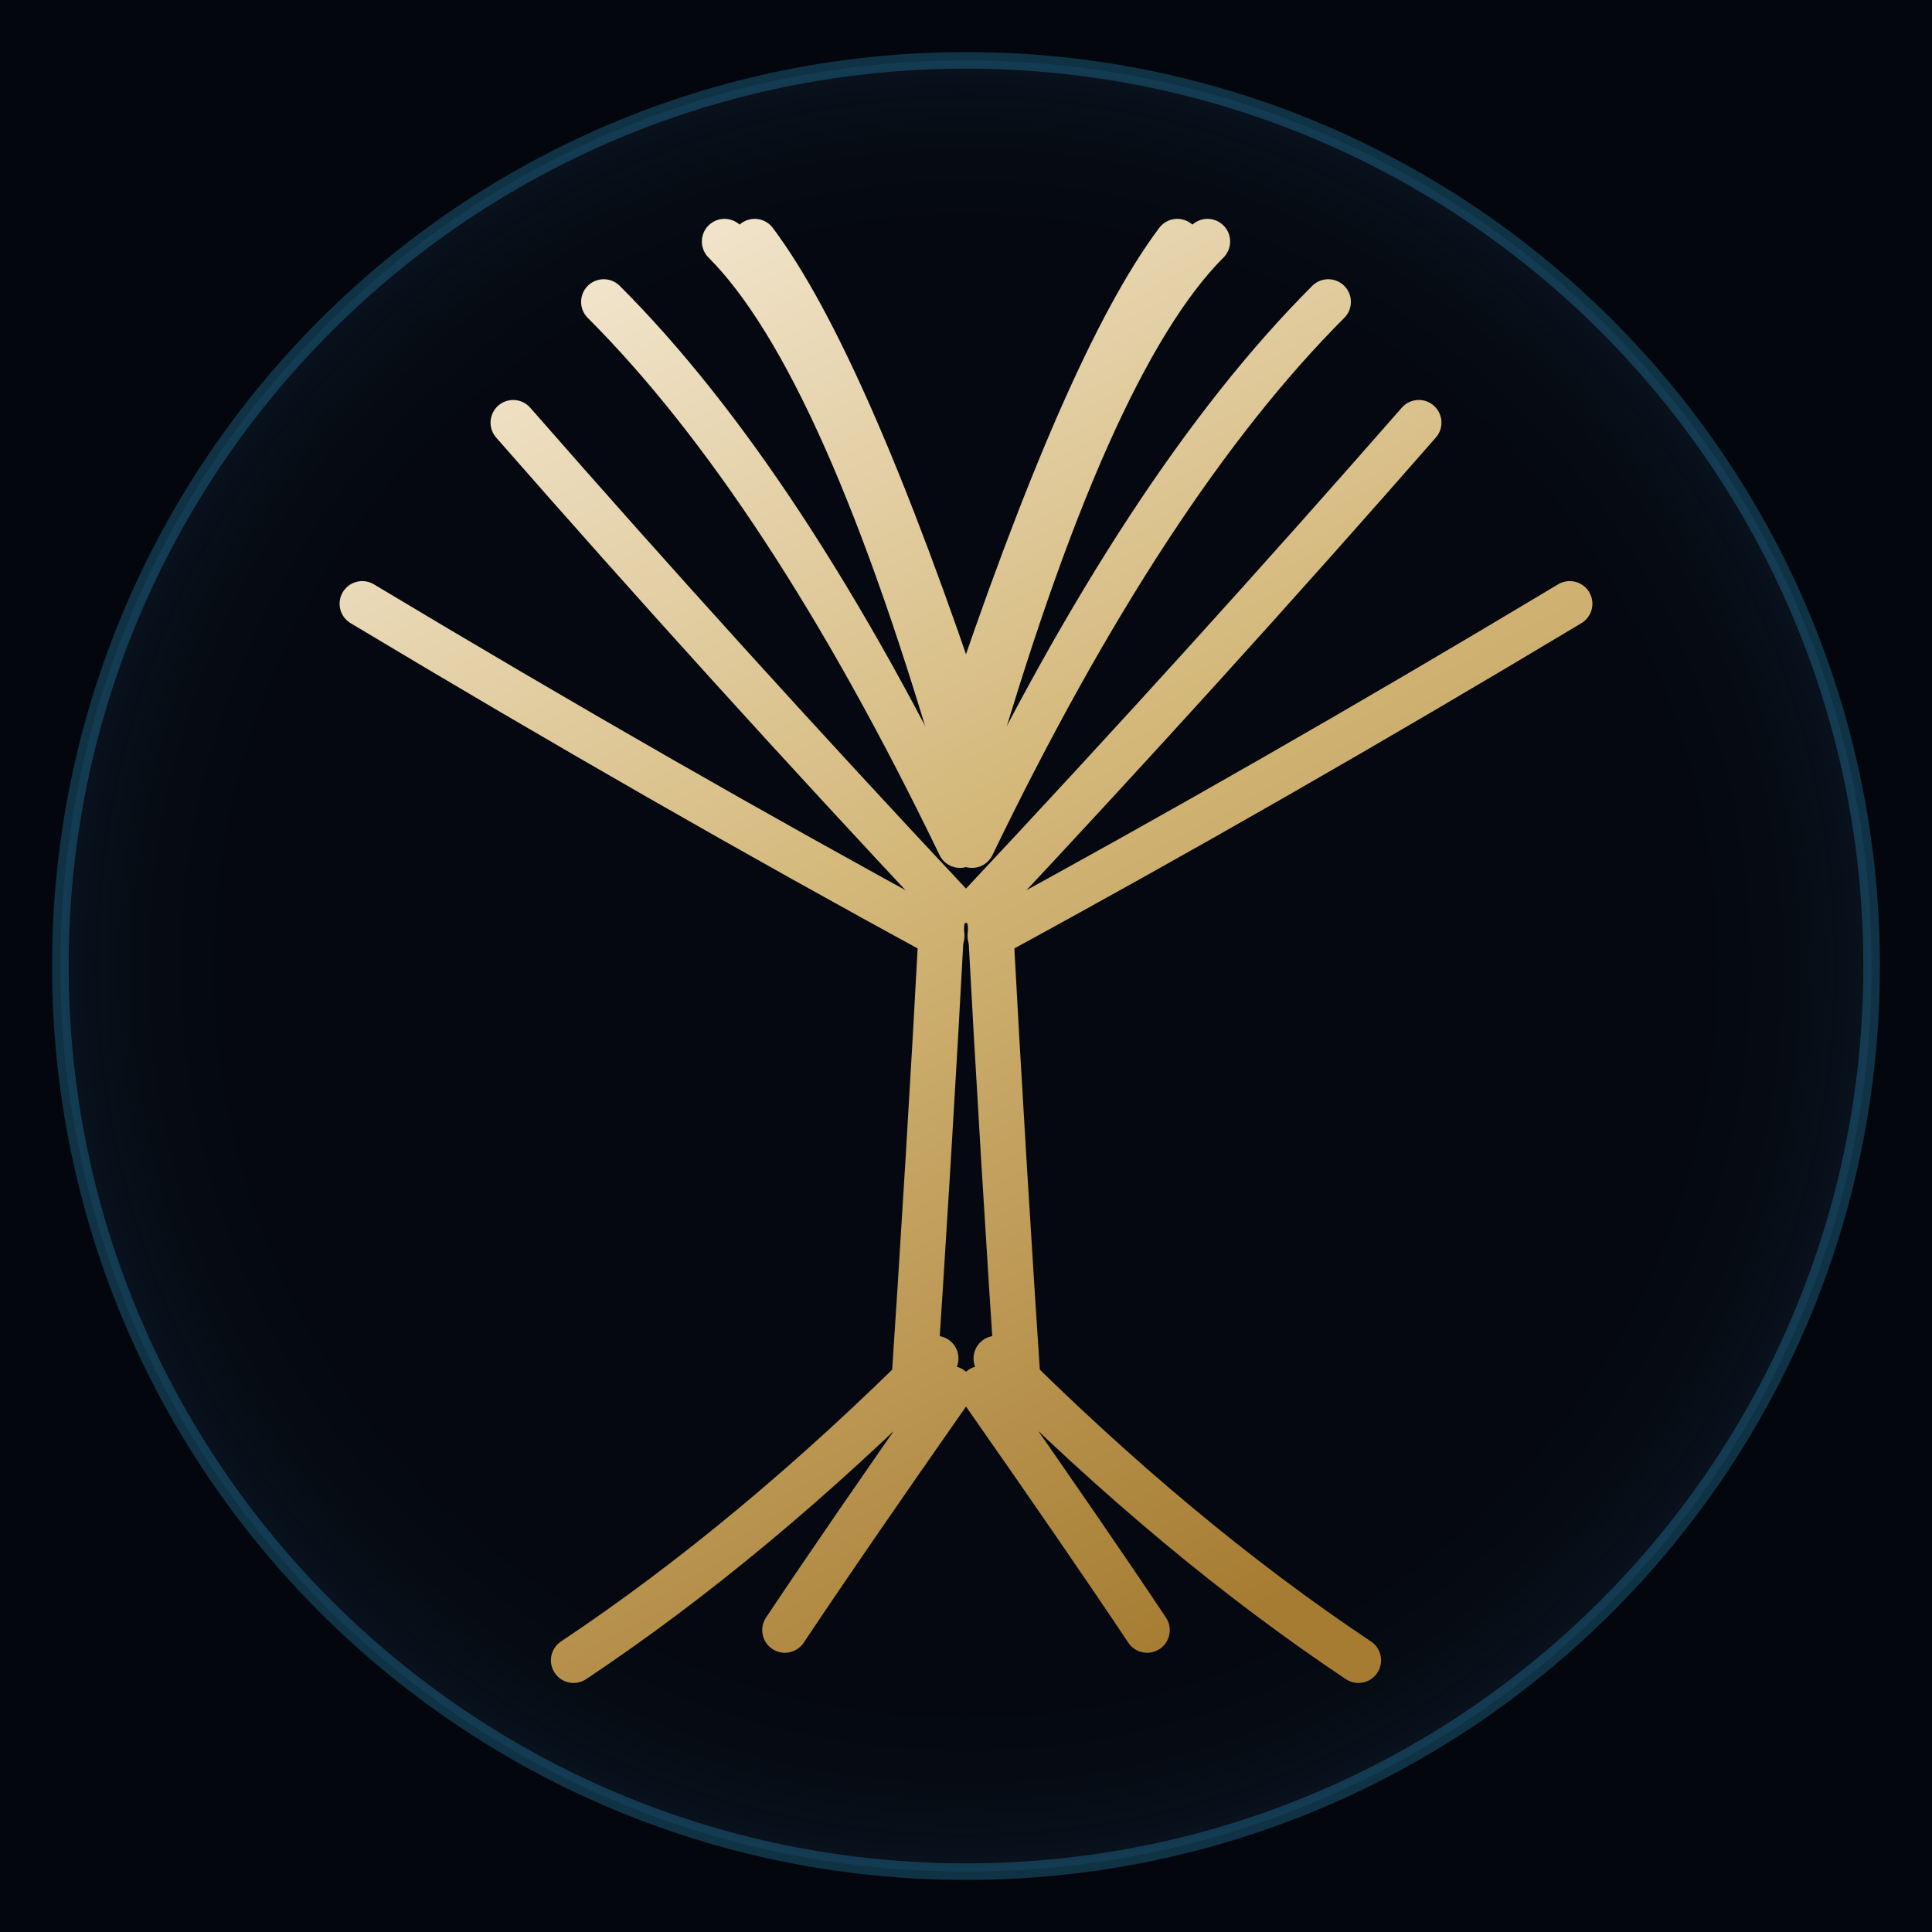
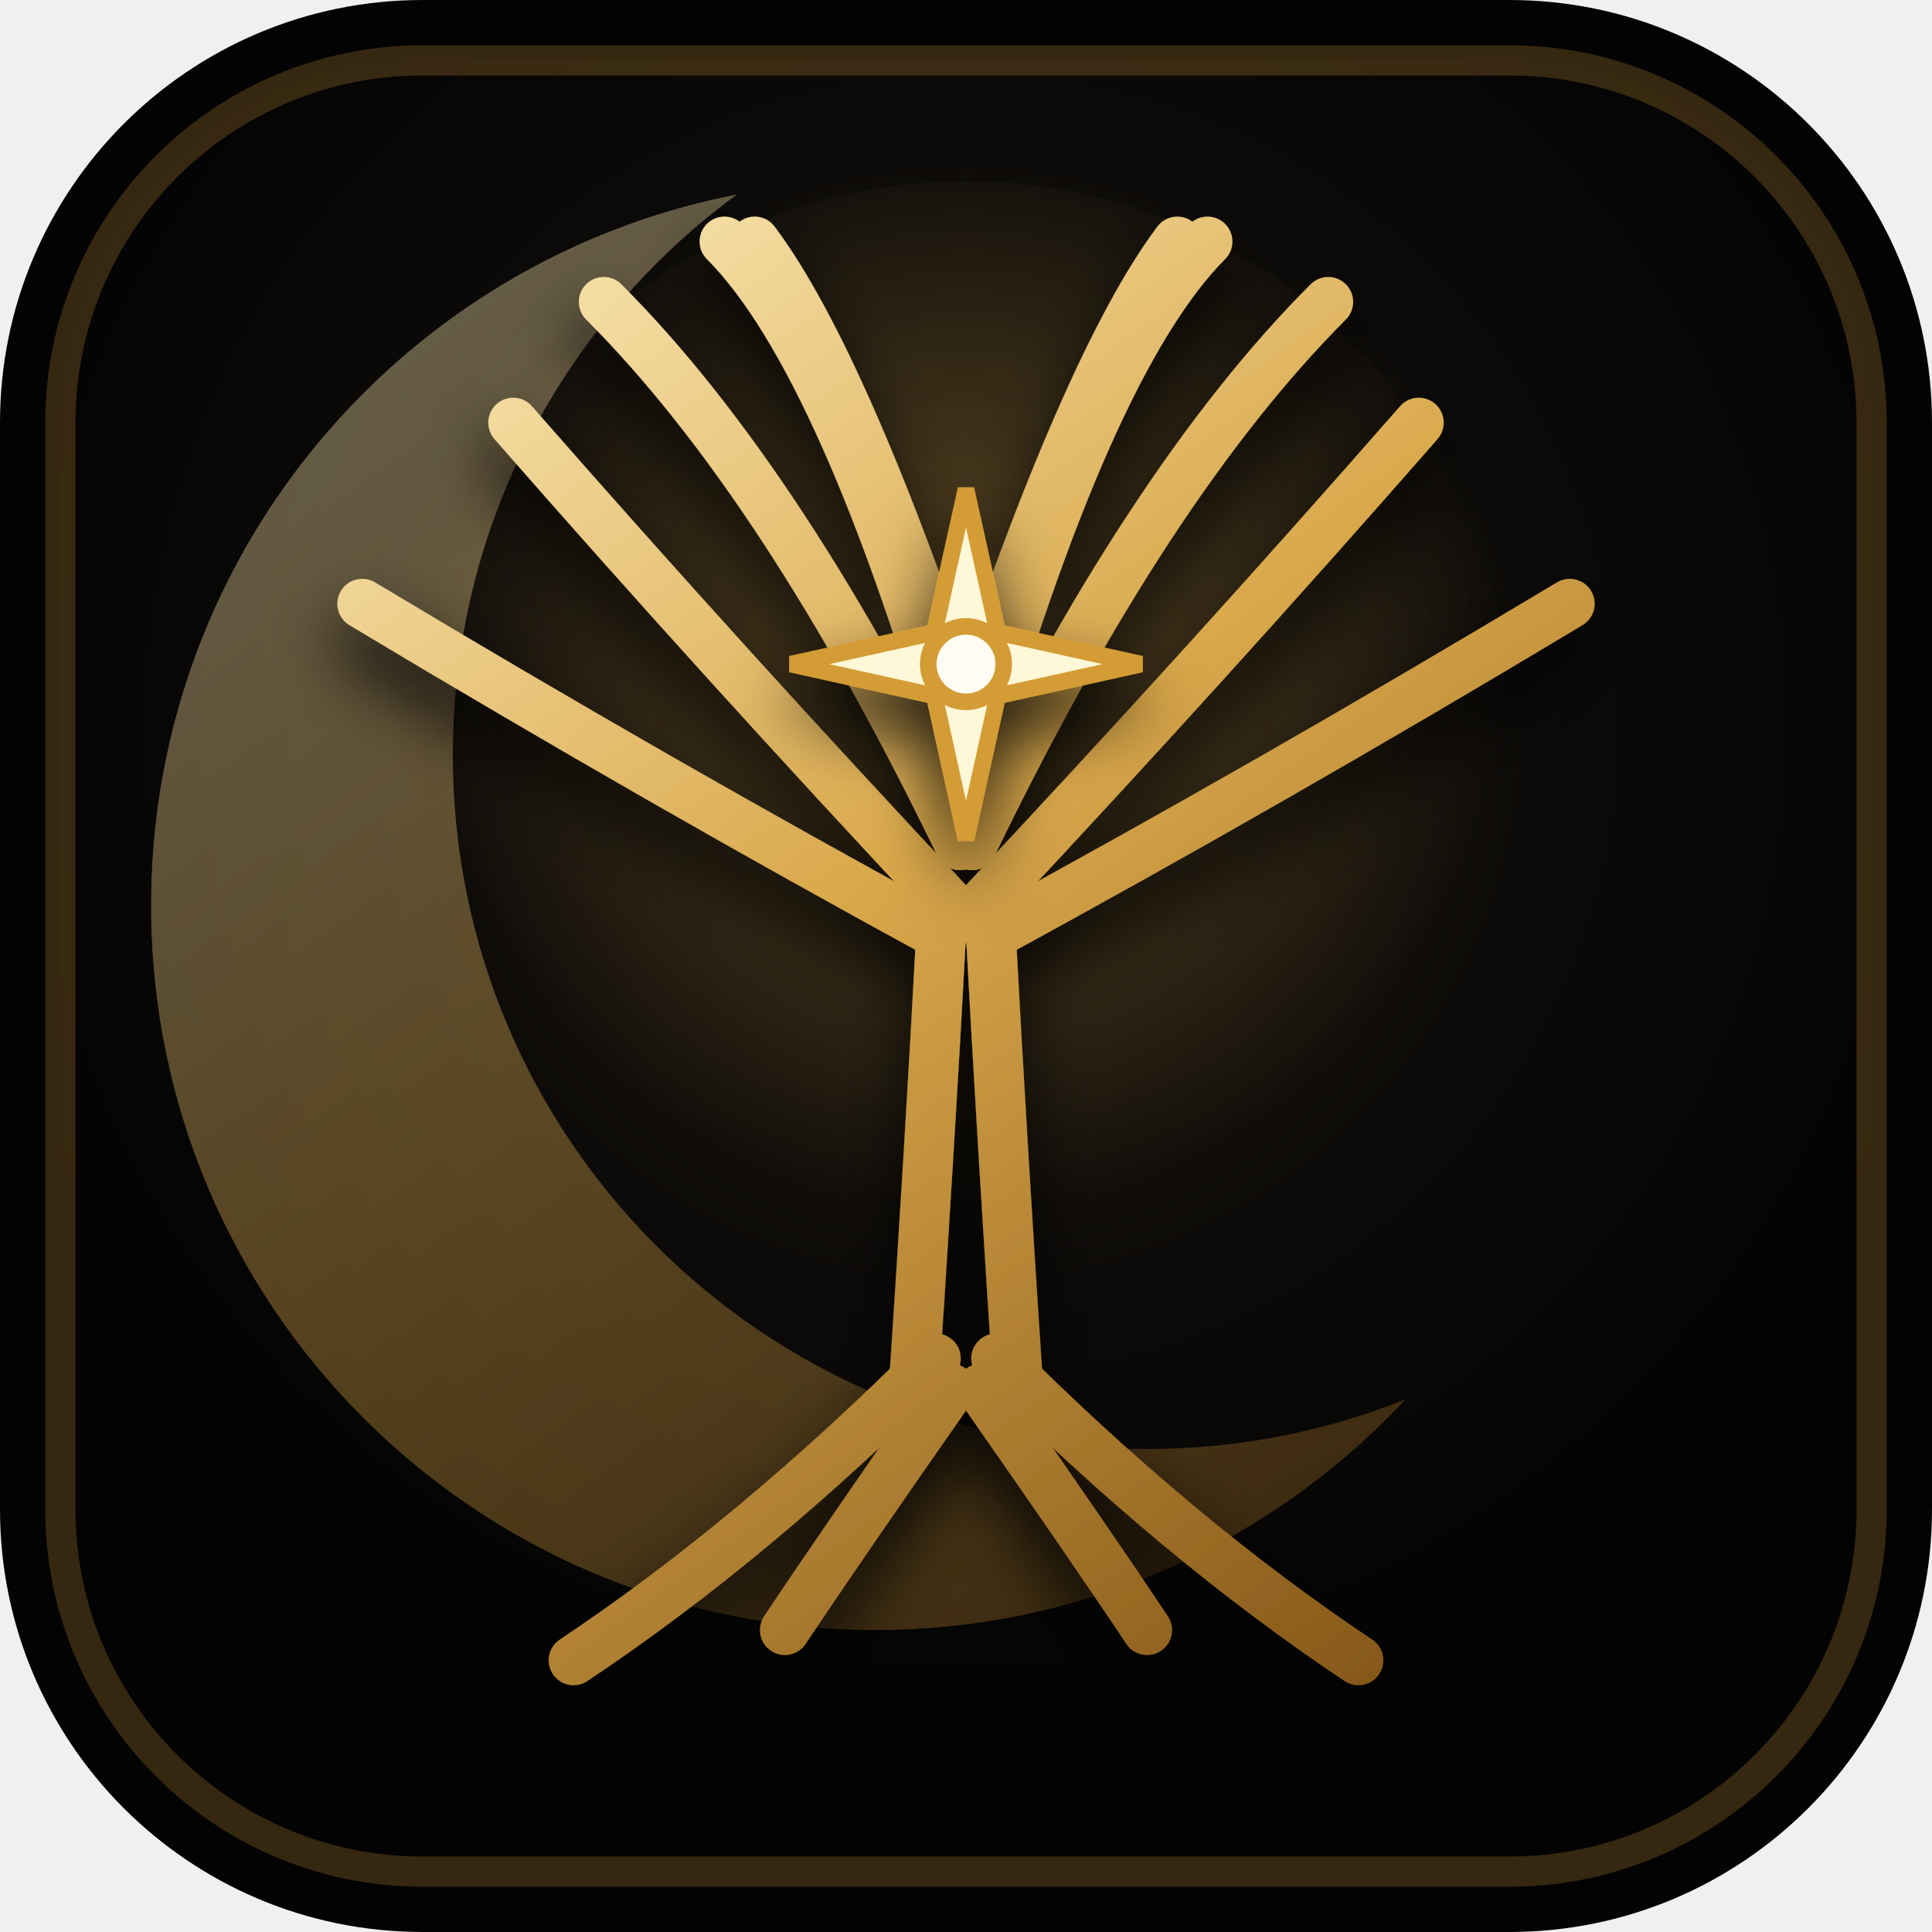
<svg xmlns="http://www.w3.org/2000/svg" viewBox="0 0 64 64" role="img" aria-labelledby="lumos-logo-title">
  <defs>
-     <linearGradient id="lumos-gold" x1="20" y1="8" x2="44" y2="52" gradientUnits="userSpaceOnUse">
-       <stop offset="0%" stop-color="#f2e6cf" />
-       <stop offset="0.45" stop-color="#d4b87a" />
-       <stop offset="100%" stop-color="#a67c32" />
+     <linearGradient id="icon-gold" x1="12" y1="5" x2="50" y2="58" gradientUnits="userSpaceOnUse">
+       <stop offset="0" stop-color="#fff1c4" />
+       <stop offset="0.45" stop-color="#d9a84b" />
+       <stop offset="1" stop-color="#7a4d12" />
    </linearGradient>
-     <radialGradient id="lumos-edge-glow" cx="32" cy="32" r="32" gradientUnits="userSpaceOnUse">
-       <stop offset="74%" stop-color="#03060d" stop-opacity="0" />
-       <stop offset="100%" stop-color="#38bdf8" stop-opacity="0.1" />
+     <radialGradient id="icon-field" cx="32" cy="24" r="34" gradientUnits="userSpaceOnUse">
+       <stop offset="0" stop-color="#2b2114" />
+       <stop offset="0.55" stop-color="#0d0b09" />
+       <stop offset="1" stop-color="#030303" />
    </radialGradient>
+     <radialGradient id="icon-glow" cx="32" cy="22" r="18" gradientUnits="userSpaceOnUse">
+       <stop offset="0" stop-color="#fff5c8" stop-opacity="0.72" />
+       <stop offset="0.22" stop-color="#eab94f" stop-opacity="0.22" />
+       <stop offset="1" stop-color="#eab94f" stop-opacity="0" />
+     </radialGradient>
+     <mask id="icon-crescent-mask">
+       <rect width="64" height="64" fill="black" />
+       <circle cx="29" cy="30" r="24" fill="white" />
+       <circle cx="38" cy="25" r="23" fill="black" />
+     </mask>
+     <filter id="icon-depth" x="-30%" y="-30%" width="160%" height="160%">
+       <feDropShadow dx="0" dy="1.2" stdDeviation="1.1" flood-color="#000" flood-opacity="0.85" />
+     </filter>
  </defs>
-   <rect width="64" height="64" fill="#03060d" />
-   <circle cx="32" cy="32" r="30" fill="#050810" />
-   <circle cx="32" cy="32" r="30" fill="url(#lumos-edge-glow)" />
-   <circle cx="32" cy="32" r="30" fill="none" stroke="#38bdf8" stroke-width="0.55" stroke-opacity="0.24" />
-   <g fill="none" stroke="url(#lumos-gold)" stroke-width="1.5" stroke-linecap="round" stroke-linejoin="round">
-     <path d="M 30.2 47 Q 30.8 38 31.2 30.5" />
-     <path d="M 33.8 47 Q 33.2 38 32.8 30.5" />
-     <path d="M 31.5 30 Q 24 22 17 14" />
-     <path d="M 31.8 28 Q 26 16 20 10" />
-     <path d="M 32 26 Q 28 12 24 8" />
-     <path d="M 31.2 31 Q 22 26 12 20" />
-     <path d="M 32.5 30 Q 40 22 47 14" />
-     <path d="M 32.2 28 Q 38 16 44 10" />
-     <path d="M 32 26 Q 36 12 40 8" />
-     <path d="M 32.8 31 Q 42 26 52 20" />
-     <path d="M 32 24 Q 28 12 25 8" />
-     <path d="M 32 24 Q 36 12 39 8" />
-     <path d="M 31 45 Q 25 51 19 55" />
-     <path d="M 33 45 Q 39 51 45 55" />
-     <path d="M 31.5 46 Q 28 51 26 54" />
-     <path d="M 32.5 46 Q 36 51 38 54" />
+   <rect width="64" height="64" rx="14" fill="#030303" />
+   <rect x="2" y="2" width="60" height="60" rx="12" fill="url(#icon-field)" stroke="#b98735" stroke-opacity="0.28" />
+   <circle cx="32" cy="24" r="18" fill="url(#icon-glow)" />
+   <circle cx="29" cy="30" r="24" fill="url(#icon-gold)" opacity="0.38" mask="url(#icon-crescent-mask)" />
+   <g fill="none" stroke="url(#icon-gold)" stroke-width="1.65" stroke-linecap="round" stroke-linejoin="round" filter="url(#icon-depth)">
+     <path d="M30.2 47Q30.8 38 31.2 30.5M33.8 47Q33.2 38 32.8 30.5" />
+     <path d="M31.5 30Q24 22 17 14M31.8 28Q26 16 20 10M32 26Q28 12 24 8M31.2 31Q22 26 12 20" />
+     <path d="M32.5 30Q40 22 47 14M32.2 28Q38 16 44 10M32 26Q36 12 40 8M32.8 31Q42 26 52 20" />
+     <path d="M32 24Q28 12 25 8M32 24Q36 12 39 8" />
+     <path d="M31 45Q25 51 19 55M33 45Q39 51 45 55M31.5 46Q28 51 26 54M32.5 46Q36 51 38 54" />
+   </g>
+   <g fill="#fff8d8" stroke="#d49c36" stroke-width="0.55" aria-hidden="true" filter="url(#icon-depth)">
+     <path d="M32 16.2L33.05 20.95L37.8 22L33.05 23.05L32 27.8L30.95 23.05L26.2 22L30.95 20.95Z" />
+     <circle cx="32" cy="22" r="1.25" fill="#fffdf3" />
  </g>
</svg>
